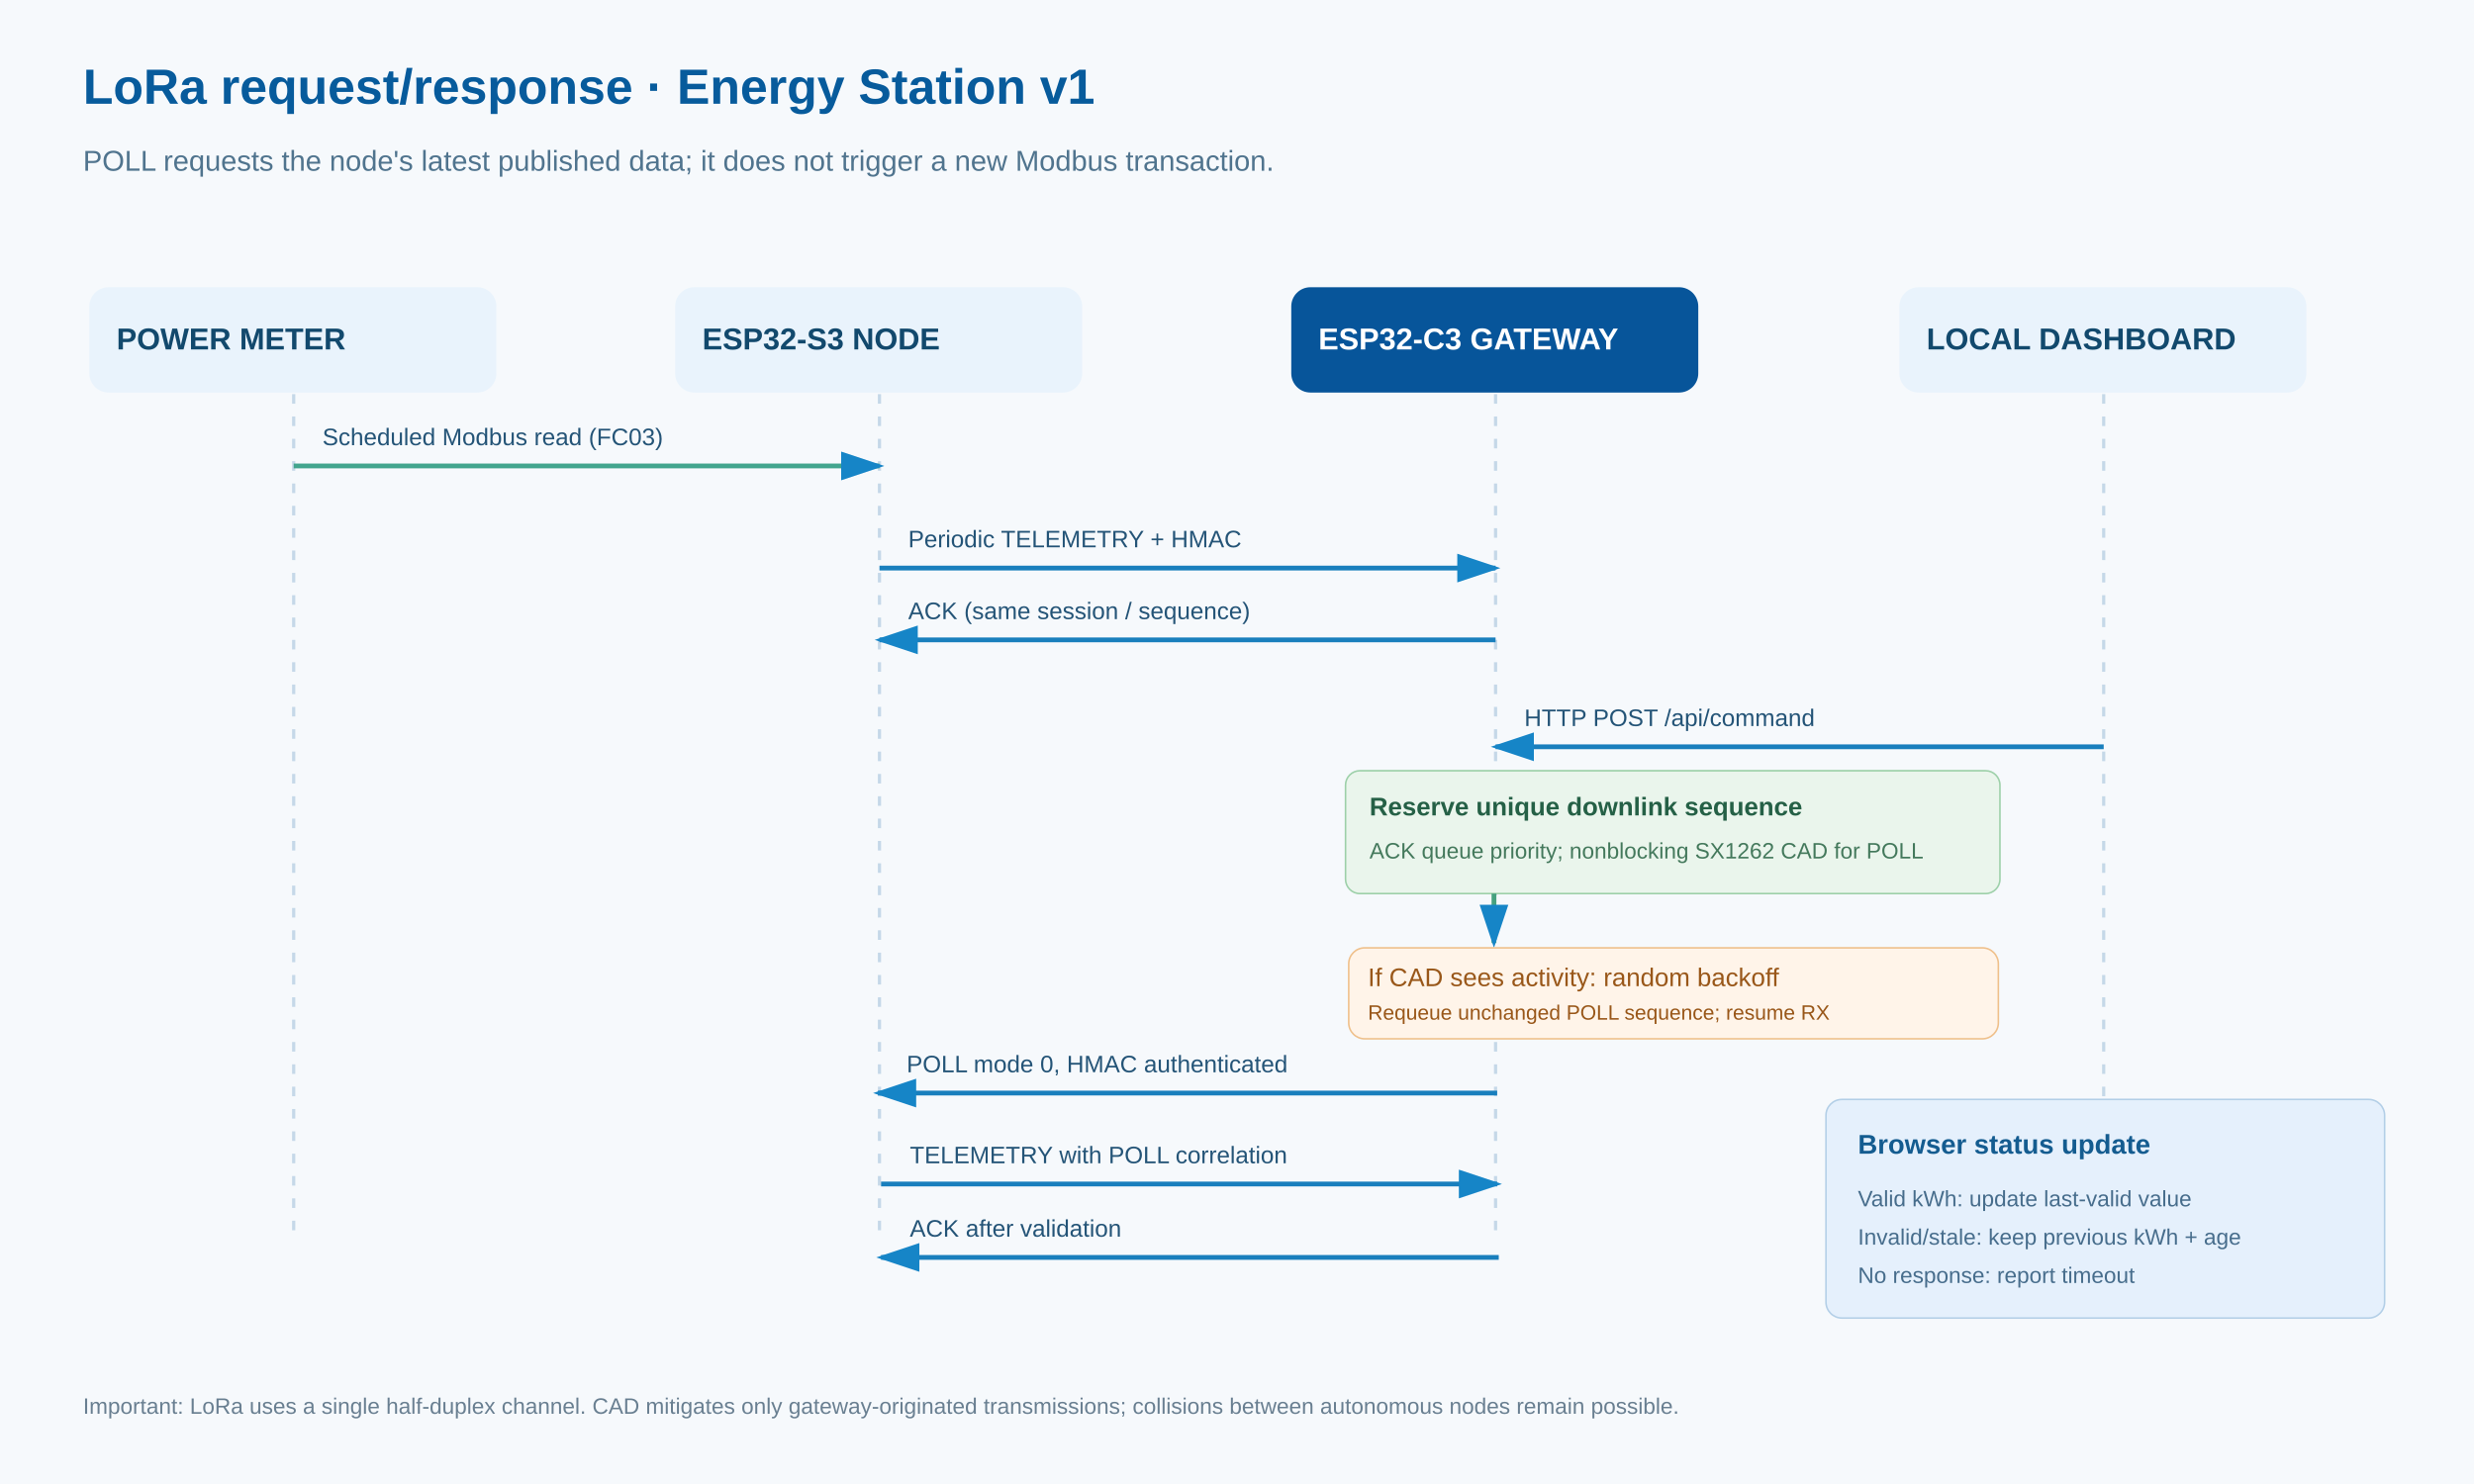
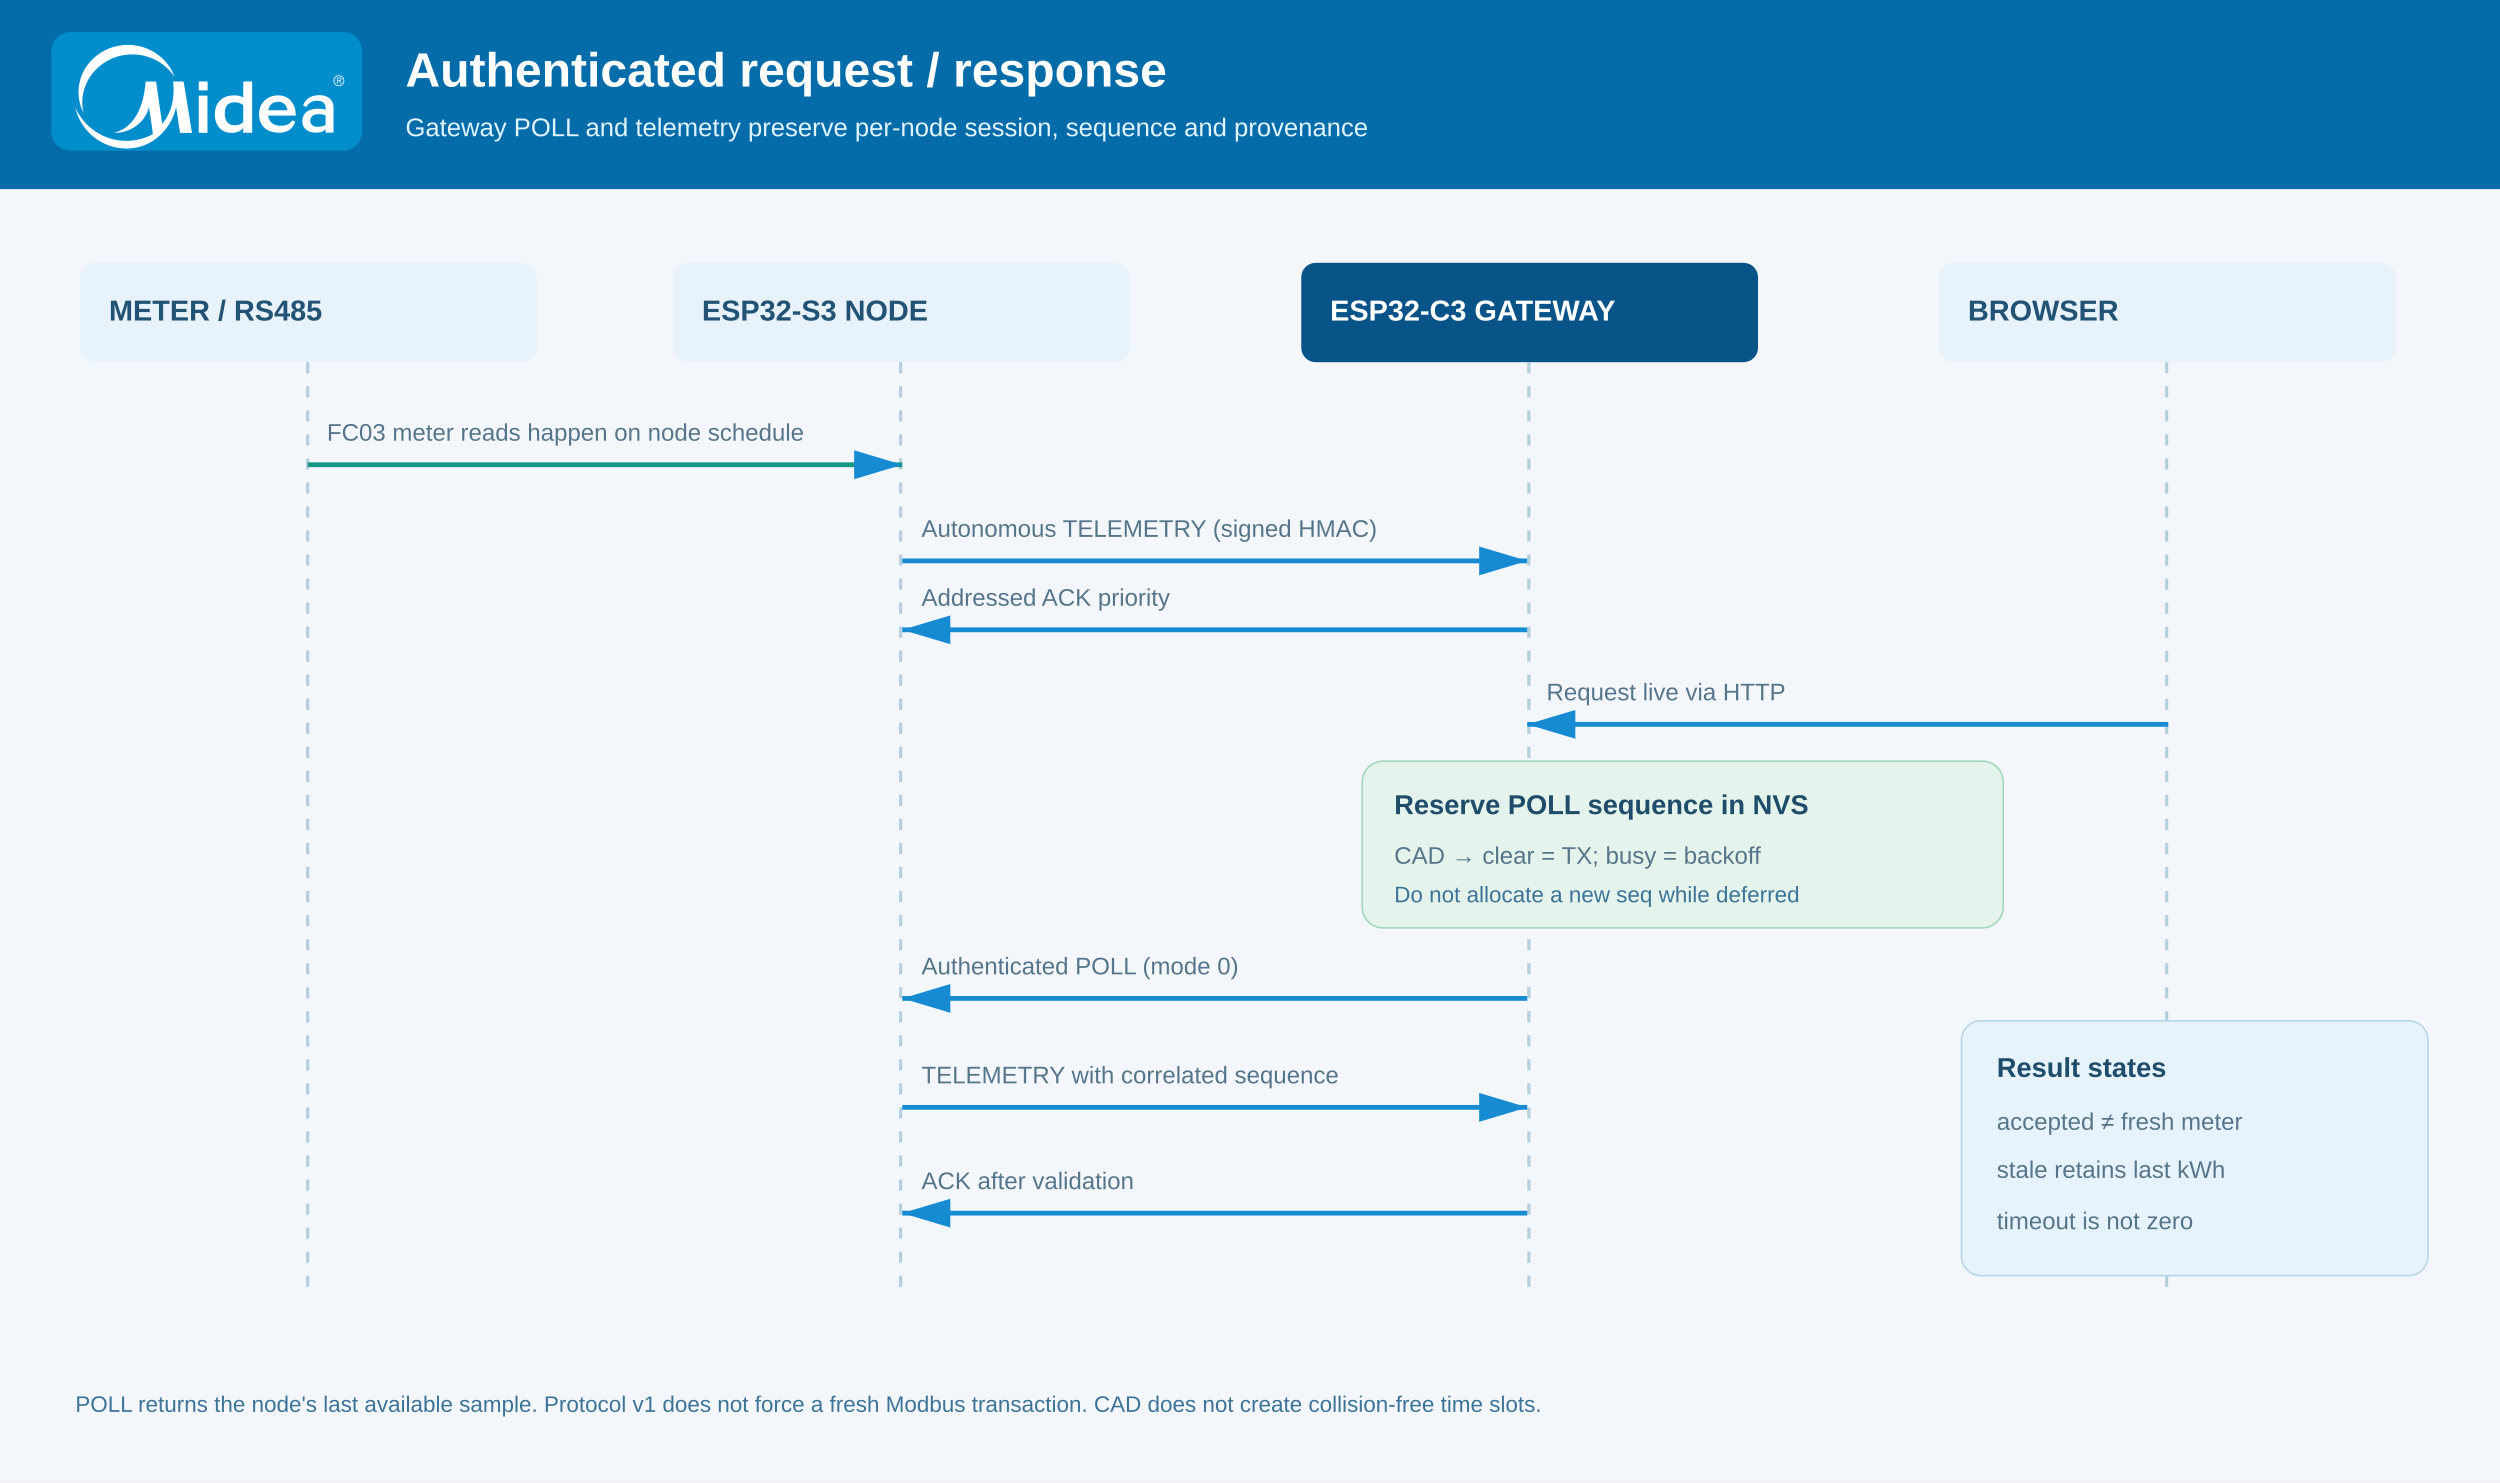
- <svg xmlns="http://www.w3.org/2000/svg" width="1550" height="930" viewBox="0 0 1550 930" role="img" aria-labelledby="title desc">
+ <svg xmlns="http://www.w3.org/2000/svg" width="1560" height="925" viewBox="0 0 1560 925" role="img" aria-label="Authenticated request / response">
  <defs>
-     <marker id="arrow" markerWidth="9" markerHeight="9" refX="8" refY="3" orient="auto">
-       <path d="M0 0L9 3L0 6Z" fill="#1685c7" />
+     <style>.head{font:700 30px 'Segoe UI',Arial,sans-serif;fill:#fff}.sub{font:16px 'Segoe UI',Arial,sans-serif;fill:#e0f4ff}.sect{font:700 21px 'Segoe UI',Arial,sans-serif;fill:#184365}.label{font:700 17px 'Segoe UI',Arial,sans-serif;fill:#204c6b}.body{font:15px 'Segoe UI',Arial,sans-serif;fill:#56758a}.hint{font:14px 'Segoe UI',Arial,sans-serif;fill:#3d7397}.link:hover rect{stroke:#ffbe50;stroke-width:4}.link:hover text{fill:#007cb8}</style>
+     <marker id="arrow" markerWidth="12" markerHeight="12" refX="10" refY="3" orient="auto">
+       <path d="M0 0L10 3L0 6Z" fill="#168bd1" />
    </marker>
  </defs>
-   <rect width="1550" height="930" fill="#f6f9fc" />
-   <text x="52" y="65" font-family="Arial,sans-serif" font-size="31" font-weight="700" fill="#075b9c">LoRa request/response · Energy Station v1</text>
-   <text x="52" y="107" font-family="Arial,sans-serif" font-size="18" fill="#50748e">POLL requests the node's latest published data; it does not trigger a new Modbus transaction.</text>
-   <rect x="56" y="180" width="255" height="66" rx="12" fill="#e9f3fc" />
-   <text x="73" y="219" fill="#12496d" font-family="Arial,sans-serif" font-size="19" font-weight="700">POWER METER</text>
-   <path d="M184 247V772" stroke="#c5d8e8" stroke-width="2" stroke-dasharray="6 8" />
-   <rect x="423" y="180" width="255" height="66" rx="12" fill="#e9f3fc" />
-   <text x="440" y="219" fill="#12496d" font-family="Arial,sans-serif" font-size="19" font-weight="700">ESP32-S3 NODE</text>
-   <path d="M551 247V772" stroke="#c5d8e8" stroke-width="2" stroke-dasharray="6 8" />
-   <rect x="809" y="180" width="255" height="66" rx="12" fill="#07559a" />
-   <text x="826" y="219" fill="white" font-family="Arial,sans-serif" font-size="19" font-weight="700">ESP32-C3 GATEWAY</text>
-   <path d="M937 247V772" stroke="#c5d8e8" stroke-width="2" stroke-dasharray="6 8" />
-   <rect x="1190" y="180" width="255" height="66" rx="12" fill="#e9f3fc" />
-   <text x="1207" y="219" fill="#12496d" font-family="Arial,sans-serif" font-size="19" font-weight="700">LOCAL DASHBOARD</text>
-   <path d="M1318 247V772" stroke="#c5d8e8" stroke-width="2" stroke-dasharray="6 8" />
-   <path d="M184 292 H551" stroke="#43a58e" stroke-width="3" marker-end="url(#arrow)" />
-   <text x="202" y="279" font-family="Arial,sans-serif" font-size="15" fill="#245477">Scheduled Modbus read (FC03)</text>
-   <path d="M551 356 H937" stroke="#197fbd" stroke-width="3" marker-end="url(#arrow)" />
-   <text x="569" y="343" font-family="Arial,sans-serif" font-size="15" fill="#245477">Periodic TELEMETRY + HMAC</text>
-   <path d="M937 401 H551" stroke="#197fbd" stroke-width="3" marker-end="url(#arrow)" />
-   <text x="569" y="388" font-family="Arial,sans-serif" font-size="15" fill="#245477">ACK (same session / sequence)</text>
-   <path d="M1318 468 H937" stroke="#197fbd" stroke-width="3" marker-end="url(#arrow)" />
-   <text x="955" y="455" font-family="Arial,sans-serif" font-size="15" fill="#245477">HTTP POST /api/command</text>
-   <rect x="843" y="483" width="410" height="77" rx="9" fill="#eaf5ec" stroke="#9dd0a9" />
-   <text x="858" y="511" font-family="Arial,sans-serif" font-size="16" font-weight="700" fill="#256046">Reserve unique downlink sequence</text>
-   <text x="858" y="538" font-family="Arial,sans-serif" font-size="14" fill="#44795c">ACK queue priority; nonblocking SX1262 CAD for POLL</text>
-   <path d="M936 560v31" stroke="#46a17f" stroke-width="3" marker-end="url(#arrow)" />
-   <rect x="845" y="594" width="407" height="57" rx="10" fill="#fff4e9" stroke="#efc08b" />
-   <text x="857" y="618" font-family="Arial,sans-serif" font-size="16" fill="#995719">If CAD sees activity: random backoff</text>
-   <text x="857" y="639" font-family="Arial,sans-serif" font-size="13" fill="#995719">Requeue unchanged POLL sequence; resume RX</text>
-   <path d="M938 685 H550" stroke="#197fbd" stroke-width="3" marker-end="url(#arrow)" />
-   <text x="568" y="672" font-family="Arial,sans-serif" font-size="15" fill="#245477">POLL mode 0, HMAC authenticated</text>
-   <path d="M552 742 H938" stroke="#197fbd" stroke-width="3" marker-end="url(#arrow)" />
-   <text x="570" y="729" font-family="Arial,sans-serif" font-size="15" fill="#245477">TELEMETRY with POLL correlation</text>
-   <path d="M939 788 H552" stroke="#197fbd" stroke-width="3" marker-end="url(#arrow)" />
-   <text x="570" y="775" font-family="Arial,sans-serif" font-size="15" fill="#245477">ACK after validation</text>
-   <rect x="1144" y="689" width="350" height="137" rx="10" fill="#e5f0fc" stroke="#b3cfe7" />
-   <text x="1164" y="723" font-family="Arial,sans-serif" font-size="17" font-weight="700" fill="#145c90">Browser status update</text>
-   <text x="1164" y="756" font-family="Arial,sans-serif" font-size="14" fill="#476d8c">Valid kWh: update last-valid value</text>
-   <text x="1164" y="780" font-family="Arial,sans-serif" font-size="14" fill="#476d8c">Invalid/stale: keep previous kWh + age</text>
-   <text x="1164" y="804" font-family="Arial,sans-serif" font-size="14" fill="#476d8c">No response: report timeout</text>
-   <text x="52" y="886" font-family="Arial,sans-serif" font-size="14" fill="#697f91">Important: LoRa uses a single half-duplex channel. CAD mitigates only gateway-originated transmissions; collisions between autonomous nodes remain possible.</text>
+   <rect width="1560" height="925" fill="#f3f7fb" />
+   <rect width="1560" height="118" fill="#046ca9" />
+   <rect x="32" y="20" width="194" height="74" rx="12" fill="#008dcc" />
+   <g transform="translate(47 28) scale(.052)" fill="white">
+     <path d="M1481 609v446h105V609zm-189-170h-108c-12 0-10 11-10 11 2 14 5 37 5 85 0 106-13 258-129 403l-8 10s-70-488-71-497c0 0 0-11-10-11H852c-10 0-10 11-10 11-3 56-34 526-377 602 73 8 161-15 238-62 95-59 159-146 180-246 0 0 42 262 47 322v4l-3 2c-96 51-205 79-314 79-270 0-509-160-614-404 62 287 318 496 617 496 349 0 557-292 593-500 0 0 47 303 48 313h143c-2-13-97-595-98-604 0 0 0-11-10-11zM83 694c0-320 270-580 601-580 205 0 396 103 507 270C1110 156 884 0 631 0 304 0 38 255 38 568c0 86 21 170 60 247-9-39-15-80-15-120zm2506-21c-38-44-91-67-155-67-65 0-120 21-164 63-43 41-65 96-65 164 0 67 21 121 63 161s103 60 179 60c148 0 180-102 192-135l-38-12c-34 62-110 66-155 63-32-2-61-13-84-29-23-17-39-41-46-78l-2-14h332c-1-73-20-132-57-175zm-267 113c-5 0-5-5-5-7 4-26 14-46 32-64 20-21 51-33 84-33 30 0 54 9 75 26 17 15 29 36 36 65 1 3 3 12-5 12h-217zm601-182c-126 0-171 77-185 113 0 1-5 13-5 13l42 14s27-78 134-73c108 4 95 93 95 107-60-18-145-16-201 9-70 32-81 96-78 143 3 70 65 119 145 123 72 4 104-12 134-41l-1 41h95V746c2-53-35-143-175-143zm80 346c0 7-2 12-8 15-18 9-56 21-103 18-49-4-68-39-71-54-1-6-12-71 51-91 41-13 93-5 121 3 8 2 10 7 10 17v93zM1579 439h-87c-13 0-11 13-11 13v94h107v-95s1-11-10-11zm534 0h-89c-9 0-9 10-9 10v183l-13-7c-14-7-28-12-43-15s-33-4-53-4c-70 0-127 20-169 61-41 40-63 98-63 169 0 63 18 116 53 158 35 41 86 62 153 62 96 0 134-58 134-58v56h108V949 450s0-11-9-11zm-104 494c-10 9-23 16-39 22-17 7-37 10-59 10-36 0-65-12-86-36s-31-59-31-106c0-46 10-80 29-101 20-22 50-33 90-33 21 0 41 3 59 10 16 6 28 12 37 20 3 3 6 8 6 15v183c0 7-3 12-6 15zM3163 365c-37 0-65 28-65 65 0 36 28 65 65 65s65-28 65-65c0-36-28-65-65-65zm0 9c31 0 55 25 55 56s-23 56-55 56c-31 0-55-25-55-56s23-56 55-56zm-14 60h16l21 33h11l-22-33c10-2 19-8 19-21s-7-21-24-21h-29v75h9v-33zm0-8v-26h17c9 0 18 2 18 13 0 13-11 13-22 13h-12z" />
+   </g>
+   <text x="253" y="54" class="head">Authenticated request / response</text>
+   <text x="253" y="85" class="sub">Gateway POLL and telemetry preserve per-node session, sequence and provenance</text>
+   <rect x="50" y="164" width="285" height="62" rx="9" fill="#e8f2fa" />
+   <text x="68" y="200" style="font:bold 18px Arial;fill:#225374">METER / RS485</text>
+   <path d="M192 226V804" stroke="#b5cfdf" stroke-width="2" stroke-dasharray="7 8" />
+   <rect x="420" y="164" width="285" height="62" rx="9" fill="#e8f2fa" />
+   <text x="438" y="200" style="font:bold 18px Arial;fill:#225374">ESP32-S3 NODE</text>
+   <path d="M562 226V804" stroke="#b5cfdf" stroke-width="2" stroke-dasharray="7 8" />
+   <rect x="812" y="164" width="285" height="62" rx="9" fill="#085489" />
+   <text x="830" y="200" style="font:bold 18px Arial;fill:white">ESP32-C3 GATEWAY</text>
+   <path d="M954 226V804" stroke="#b5cfdf" stroke-width="2" stroke-dasharray="7 8" />
+   <rect x="1210" y="164" width="285" height="62" rx="9" fill="#e8f2fa" />
+   <text x="1228" y="200" style="font:bold 18px Arial;fill:#225374">BROWSER</text>
+   <path d="M1352 226V804" stroke="#b5cfdf" stroke-width="2" stroke-dasharray="7 8" />
+   <line x1="192" y1="290" x2="563" y2="290" stroke="#169982" stroke-width="3" marker-end="url(#arrow)" />
+   <text x="204" y="275" class="body">FC03 meter reads happen on node schedule</text>
+   <line x1="563" y1="350" x2="953" y2="350" stroke="#168bd1" stroke-width="3" marker-end="url(#arrow)" />
+   <text x="575" y="335" class="body">Autonomous TELEMETRY (signed HMAC)</text>
+   <line x1="953" y1="393" x2="563" y2="393" stroke="#168bd1" stroke-width="3" marker-end="url(#arrow)" />
+   <text x="575" y="378" class="body">Addressed ACK priority</text>
+   <line x1="1353" y1="452" x2="953" y2="452" stroke="#168bd1" stroke-width="3" marker-end="url(#arrow)" />
+   <text x="965" y="437" class="body">Request live via HTTP</text>
+   <a class="link" href="../COLLISION_CONTROL.md">
+     <rect x="850" y="475" width="400" height="104" rx="13" fill="#e4f3eb" stroke="#a2d7b9" />
+     <text x="870" y="508" class="label">Reserve POLL sequence in NVS</text>
+     <text x="870" y="539" class="body">CAD → clear = TX; busy = backoff</text>
+     <text x="870" y="563" class="hint">Do not allocate a new seq while deferred</text>
+   </a>
+   <line x1="953" y1="623" x2="563" y2="623" stroke="#168bd1" stroke-width="3" marker-end="url(#arrow)" />
+   <text x="575" y="608" class="body">Authenticated POLL (mode 0)</text>
+   <line x1="563" y1="691" x2="953" y2="691" stroke="#168bd1" stroke-width="3" marker-end="url(#arrow)" />
+   <text x="575" y="676" class="body">TELEMETRY with correlated sequence</text>
+   <line x1="953" y1="757" x2="563" y2="757" stroke="#168bd1" stroke-width="3" marker-end="url(#arrow)" />
+   <text x="575" y="742" class="body">ACK after validation</text>
+   <a class="link" href="../NODE_COMPATIBILITY.md">
+     <rect x="1224" y="637" width="291" height="159" rx="12" fill="#e7f3fc" stroke="#b5d5e8" />
+     <text x="1246" y="672" class="label">Result states</text>
+     <text x="1246" y="705" class="body">accepted ≠ fresh meter</text>
+     <text x="1246" y="735" class="body">stale retains last kWh</text>
+     <text x="1246" y="767" class="body">timeout is not zero</text>
+   </a>
+   <text x="47" y="881" class="hint">POLL returns the node's last available sample. Protocol v1 does not force a fresh Modbus transaction. CAD does not create collision-free time slots.</text>
</svg>
